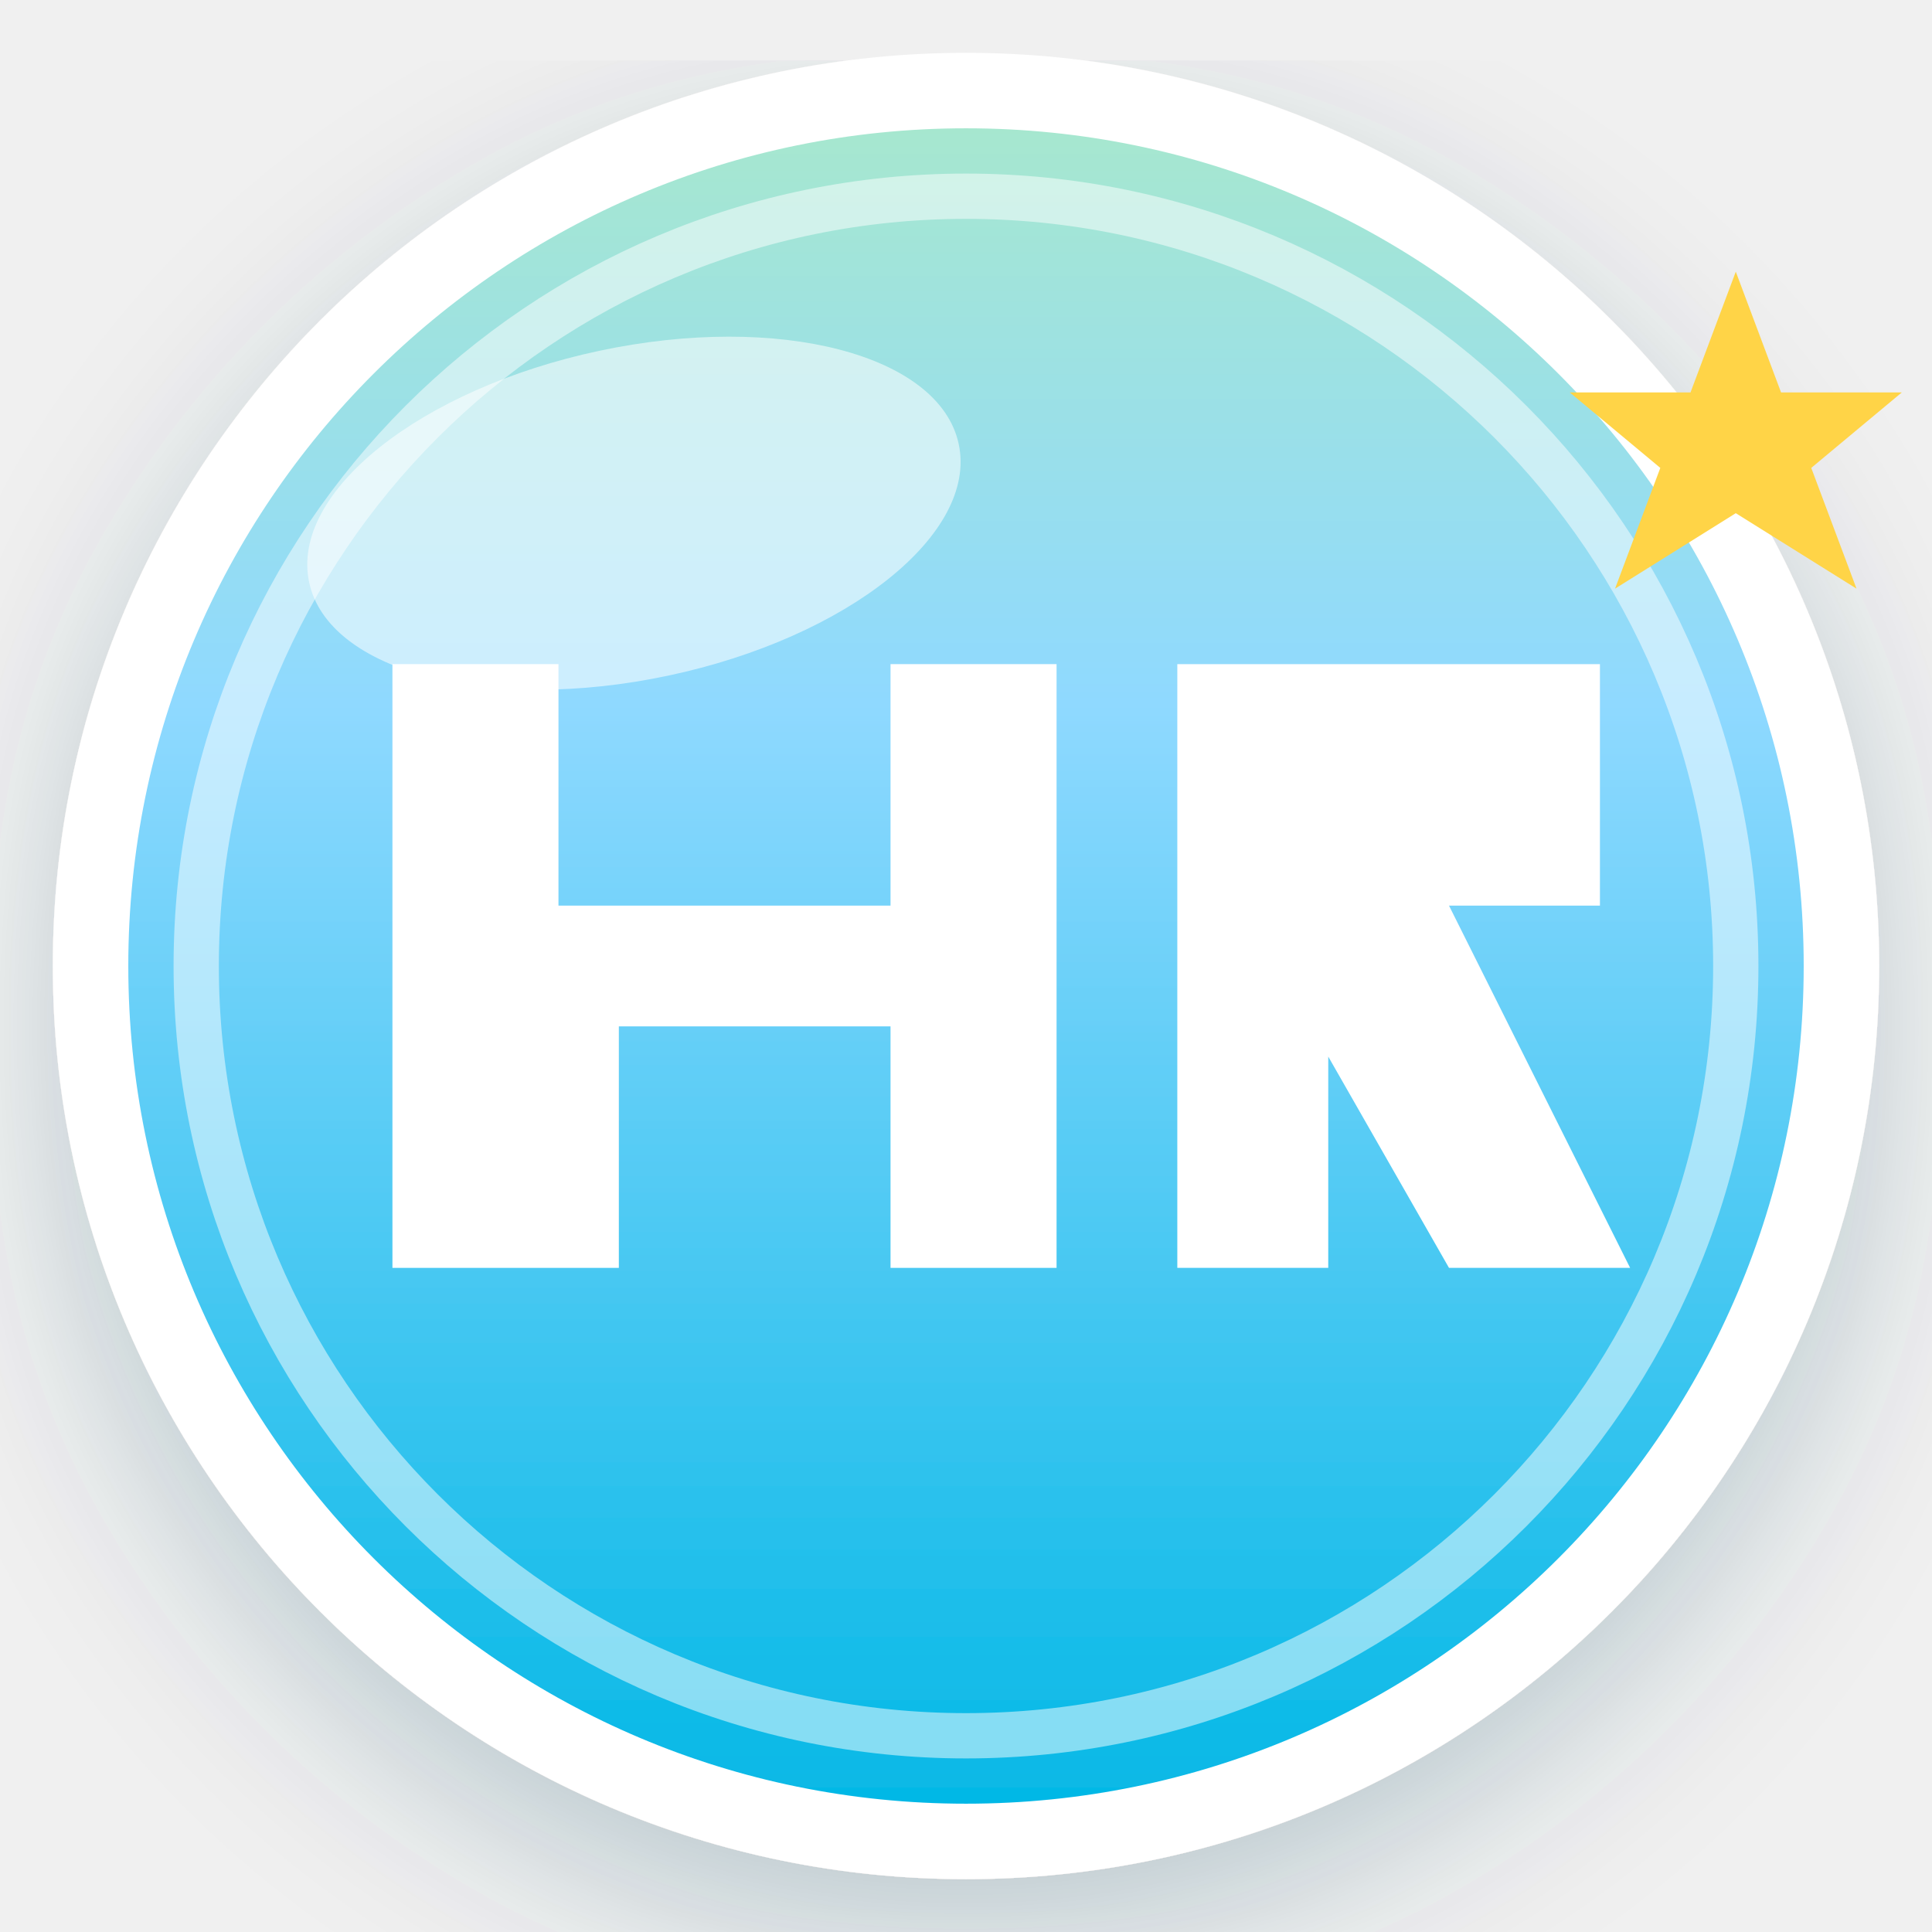
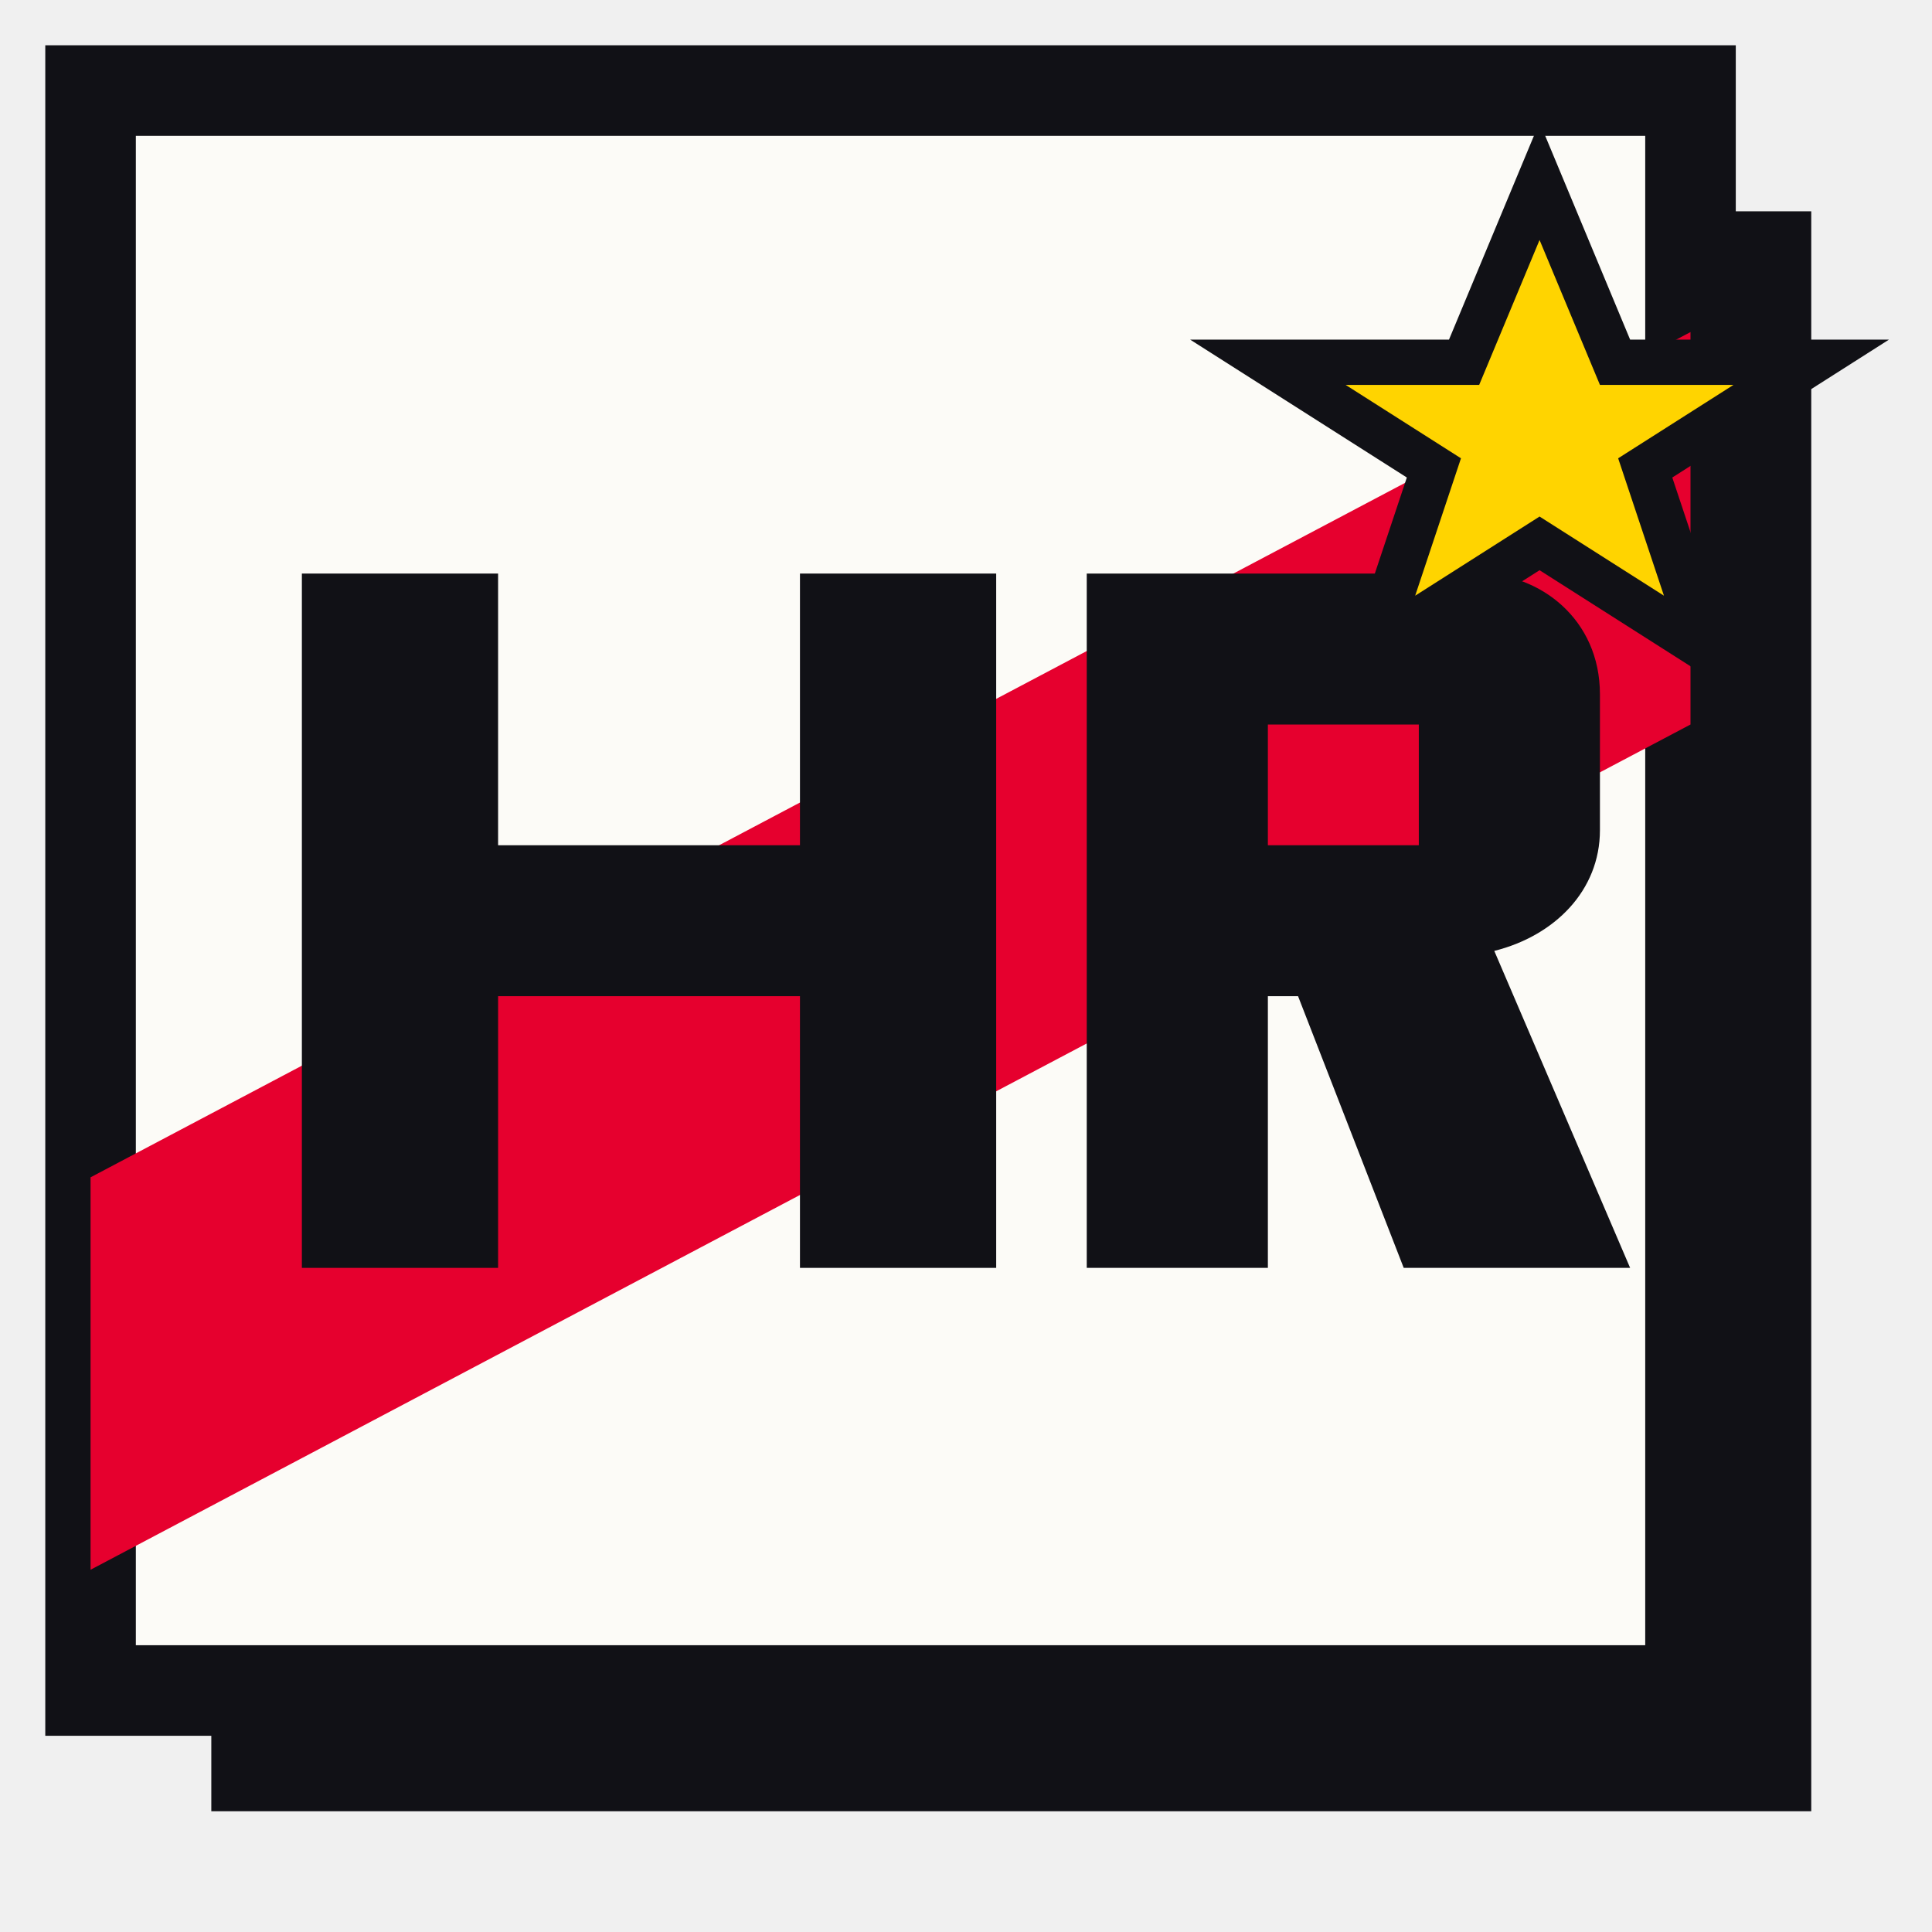
<svg xmlns="http://www.w3.org/2000/svg" viewBox="0 0 128 128">
-   <defs>
-     <linearGradient id="lg" x1="0" y1="0" x2="0" y2="1">
-       <stop offset="0%" stop-color="#A8E8CC" />
-       <stop offset="35%" stop-color="#8FD9FF" />
-       <stop offset="100%" stop-color="#00B7E5" />
-     </linearGradient>
-     <filter id="sh" x="-20%" y="-20%" width="140%" height="140%">
-       <feDropShadow dx="0" dy="4" stdDeviation="6" flood-color="#07405E" flood-opacity="0.22" />
-     </filter>
-   </defs>
-   <circle cx="64" cy="64" r="58" fill="url(#lg)" stroke="#fff" stroke-width="5" filter="url(#sh)" />
-   <circle cx="64" cy="64" r="51" fill="none" stroke="rgba(255,255,255,.5)" stroke-width="3" />
-   <ellipse cx="42" cy="34" rx="22" ry="11" fill="rgba(255,255,255,.55)" transform="rotate(-12 42 34)" />
-   <path d="M26 44h11v16h22V44h11v40h-11V68H41v16H26z" fill="#fff" />
-   <path d="M78 44h28v16h-10l12 24h-12l-8-14v14h-10z" fill="#fff" />
-   <path d="M112 26l3-8 3 8h8l-6 5 3 8-8-5-8 5 3-8-6-5z" fill="#FFD447" />
+   <rect x="14" y="14" width="106" height="106" fill="#111116" />
+   <rect x="6" y="6" width="106" height="106" fill="#FCFBF7" stroke="#111116" stroke-width="6" />
+   <path d="M6 78 L112 22 L112 48 L6 104 Z" fill="#E6002E" />
+   <path d="M20 38h13v18h20V38h13v46H53V66H33v18H20z" fill="#111116" />
+   <path d="M72 38h26c4 0 8 3 8 8v9c0 4-3 7-7 8l9 21H93l-7-18h-2v18H72zm12 10v8h10v-8z" fill="#111116" />
+   <polygon points="102,12 107,24 120,24 109,31 113,43 102,36 91,43 95,31 84,24 97,24" fill="#FFD400" stroke="#111116" stroke-width="3" />
</svg>
